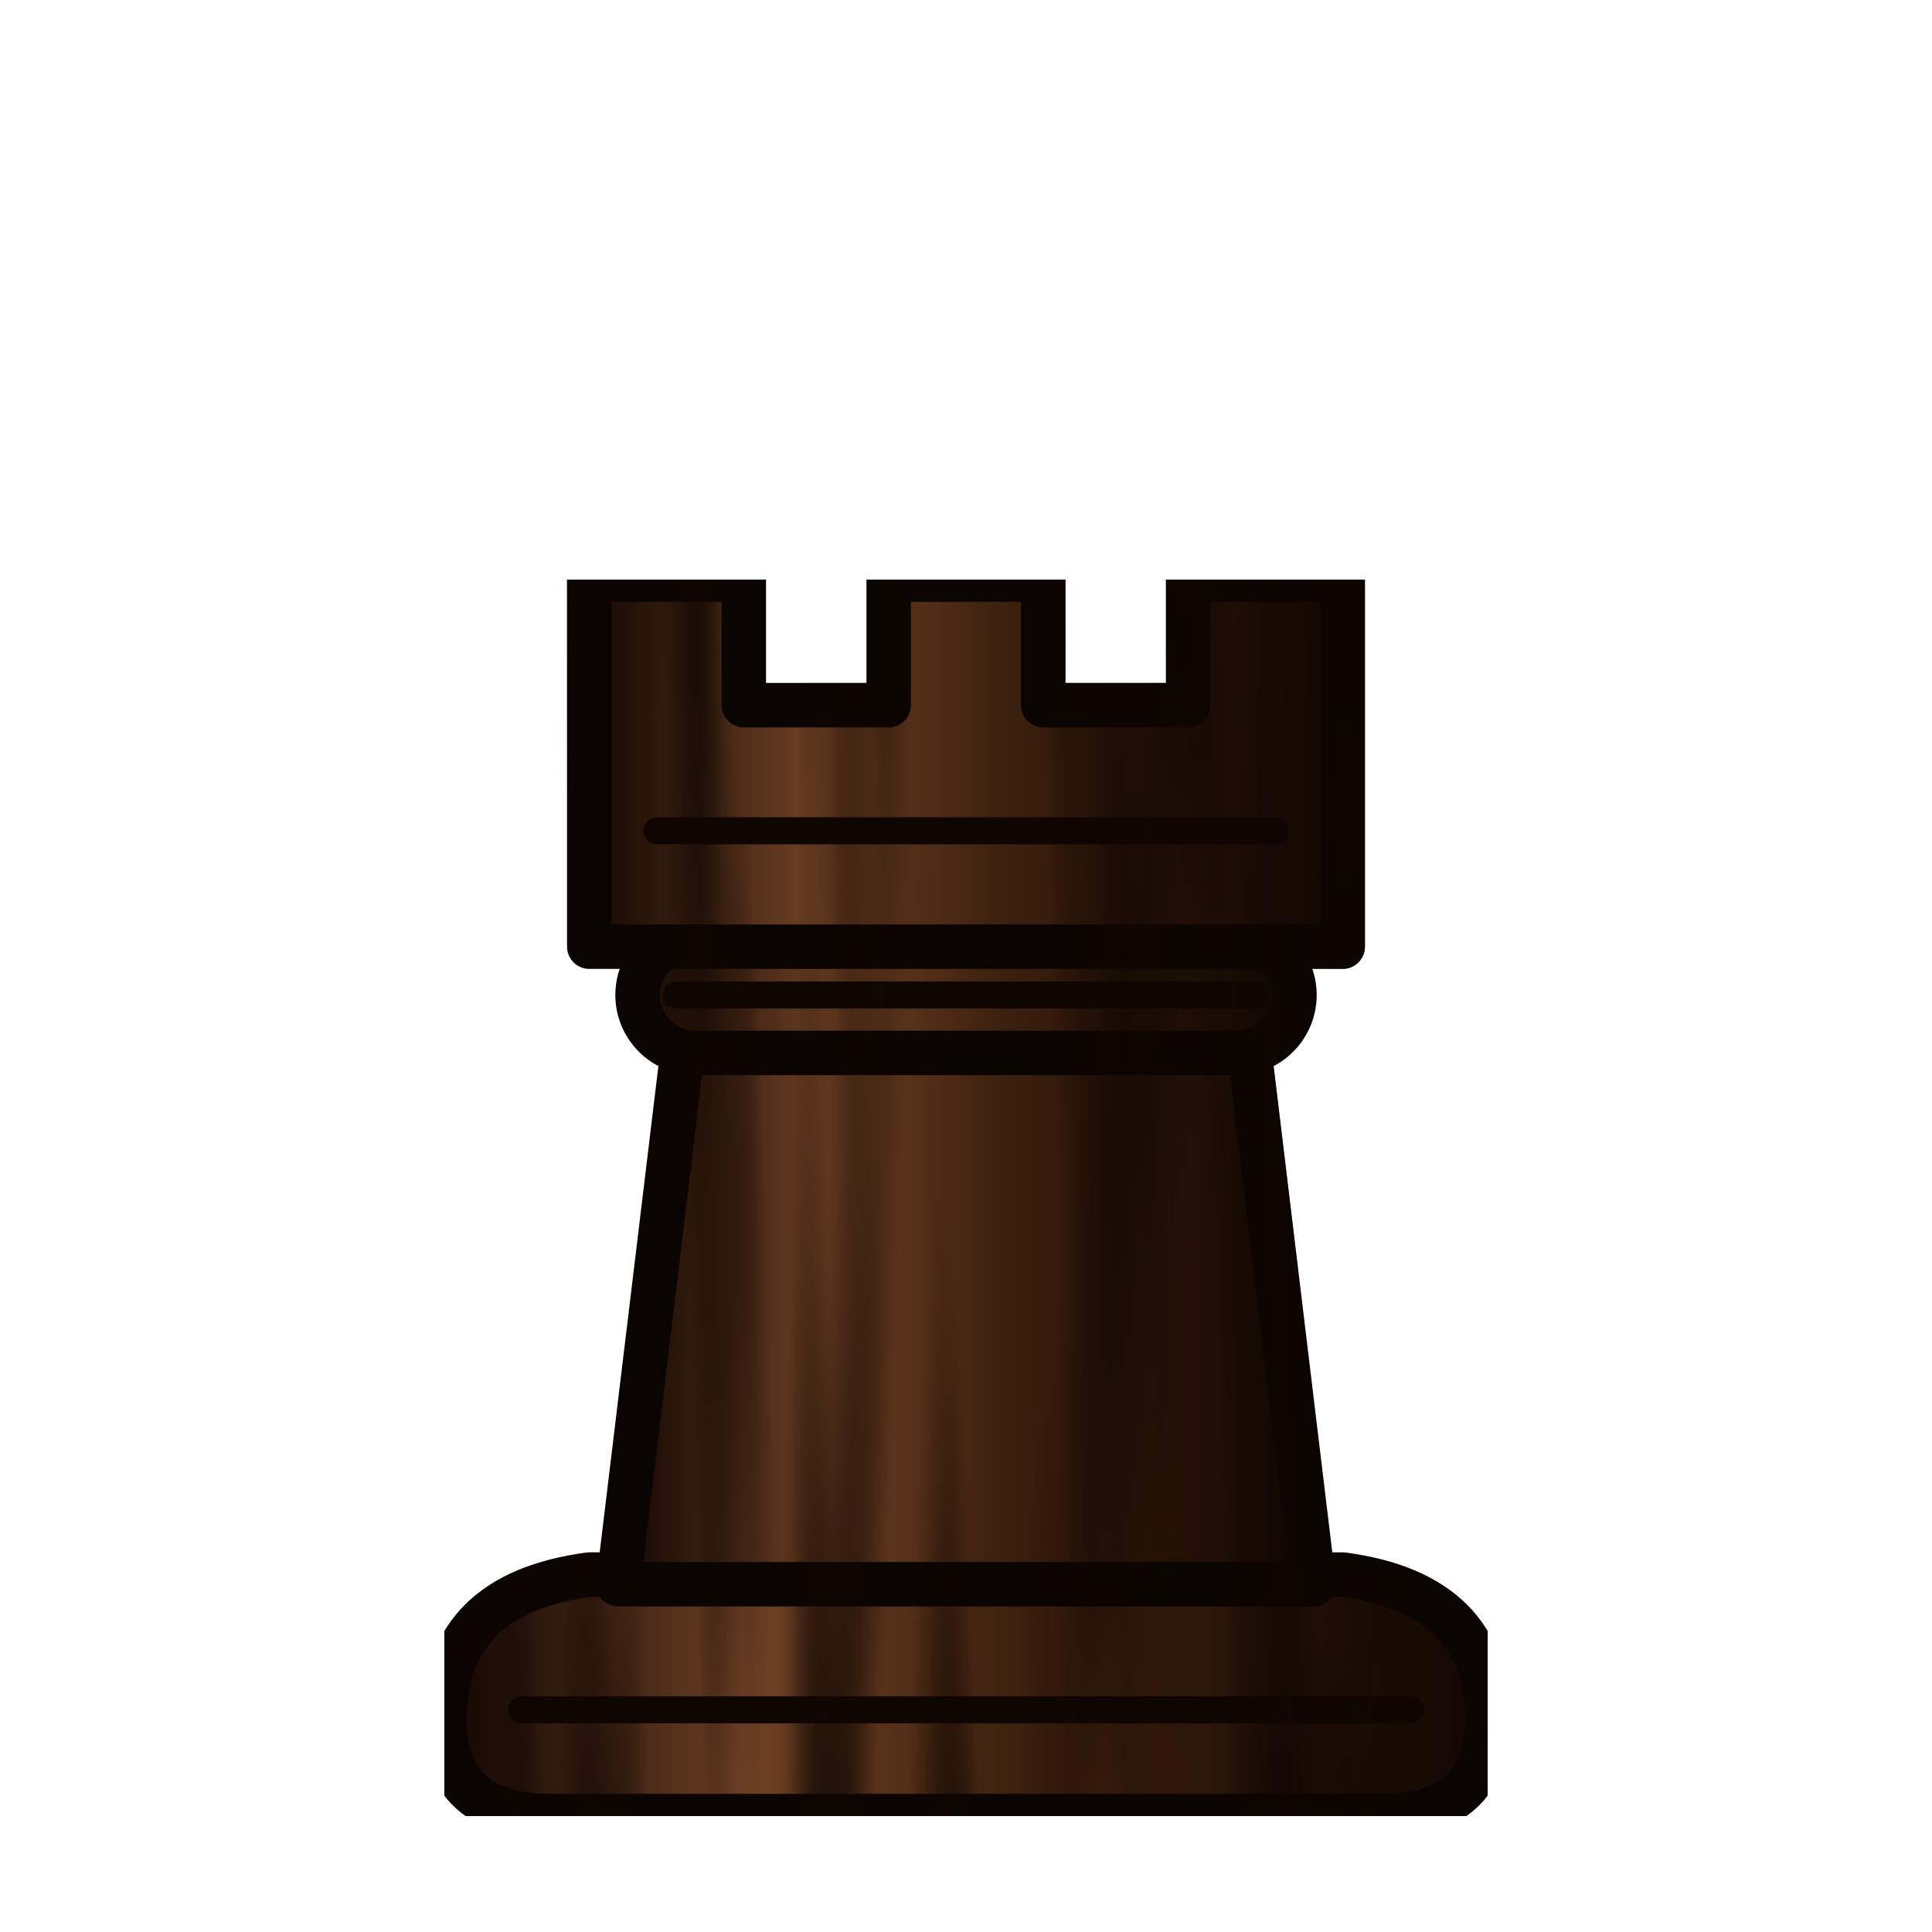
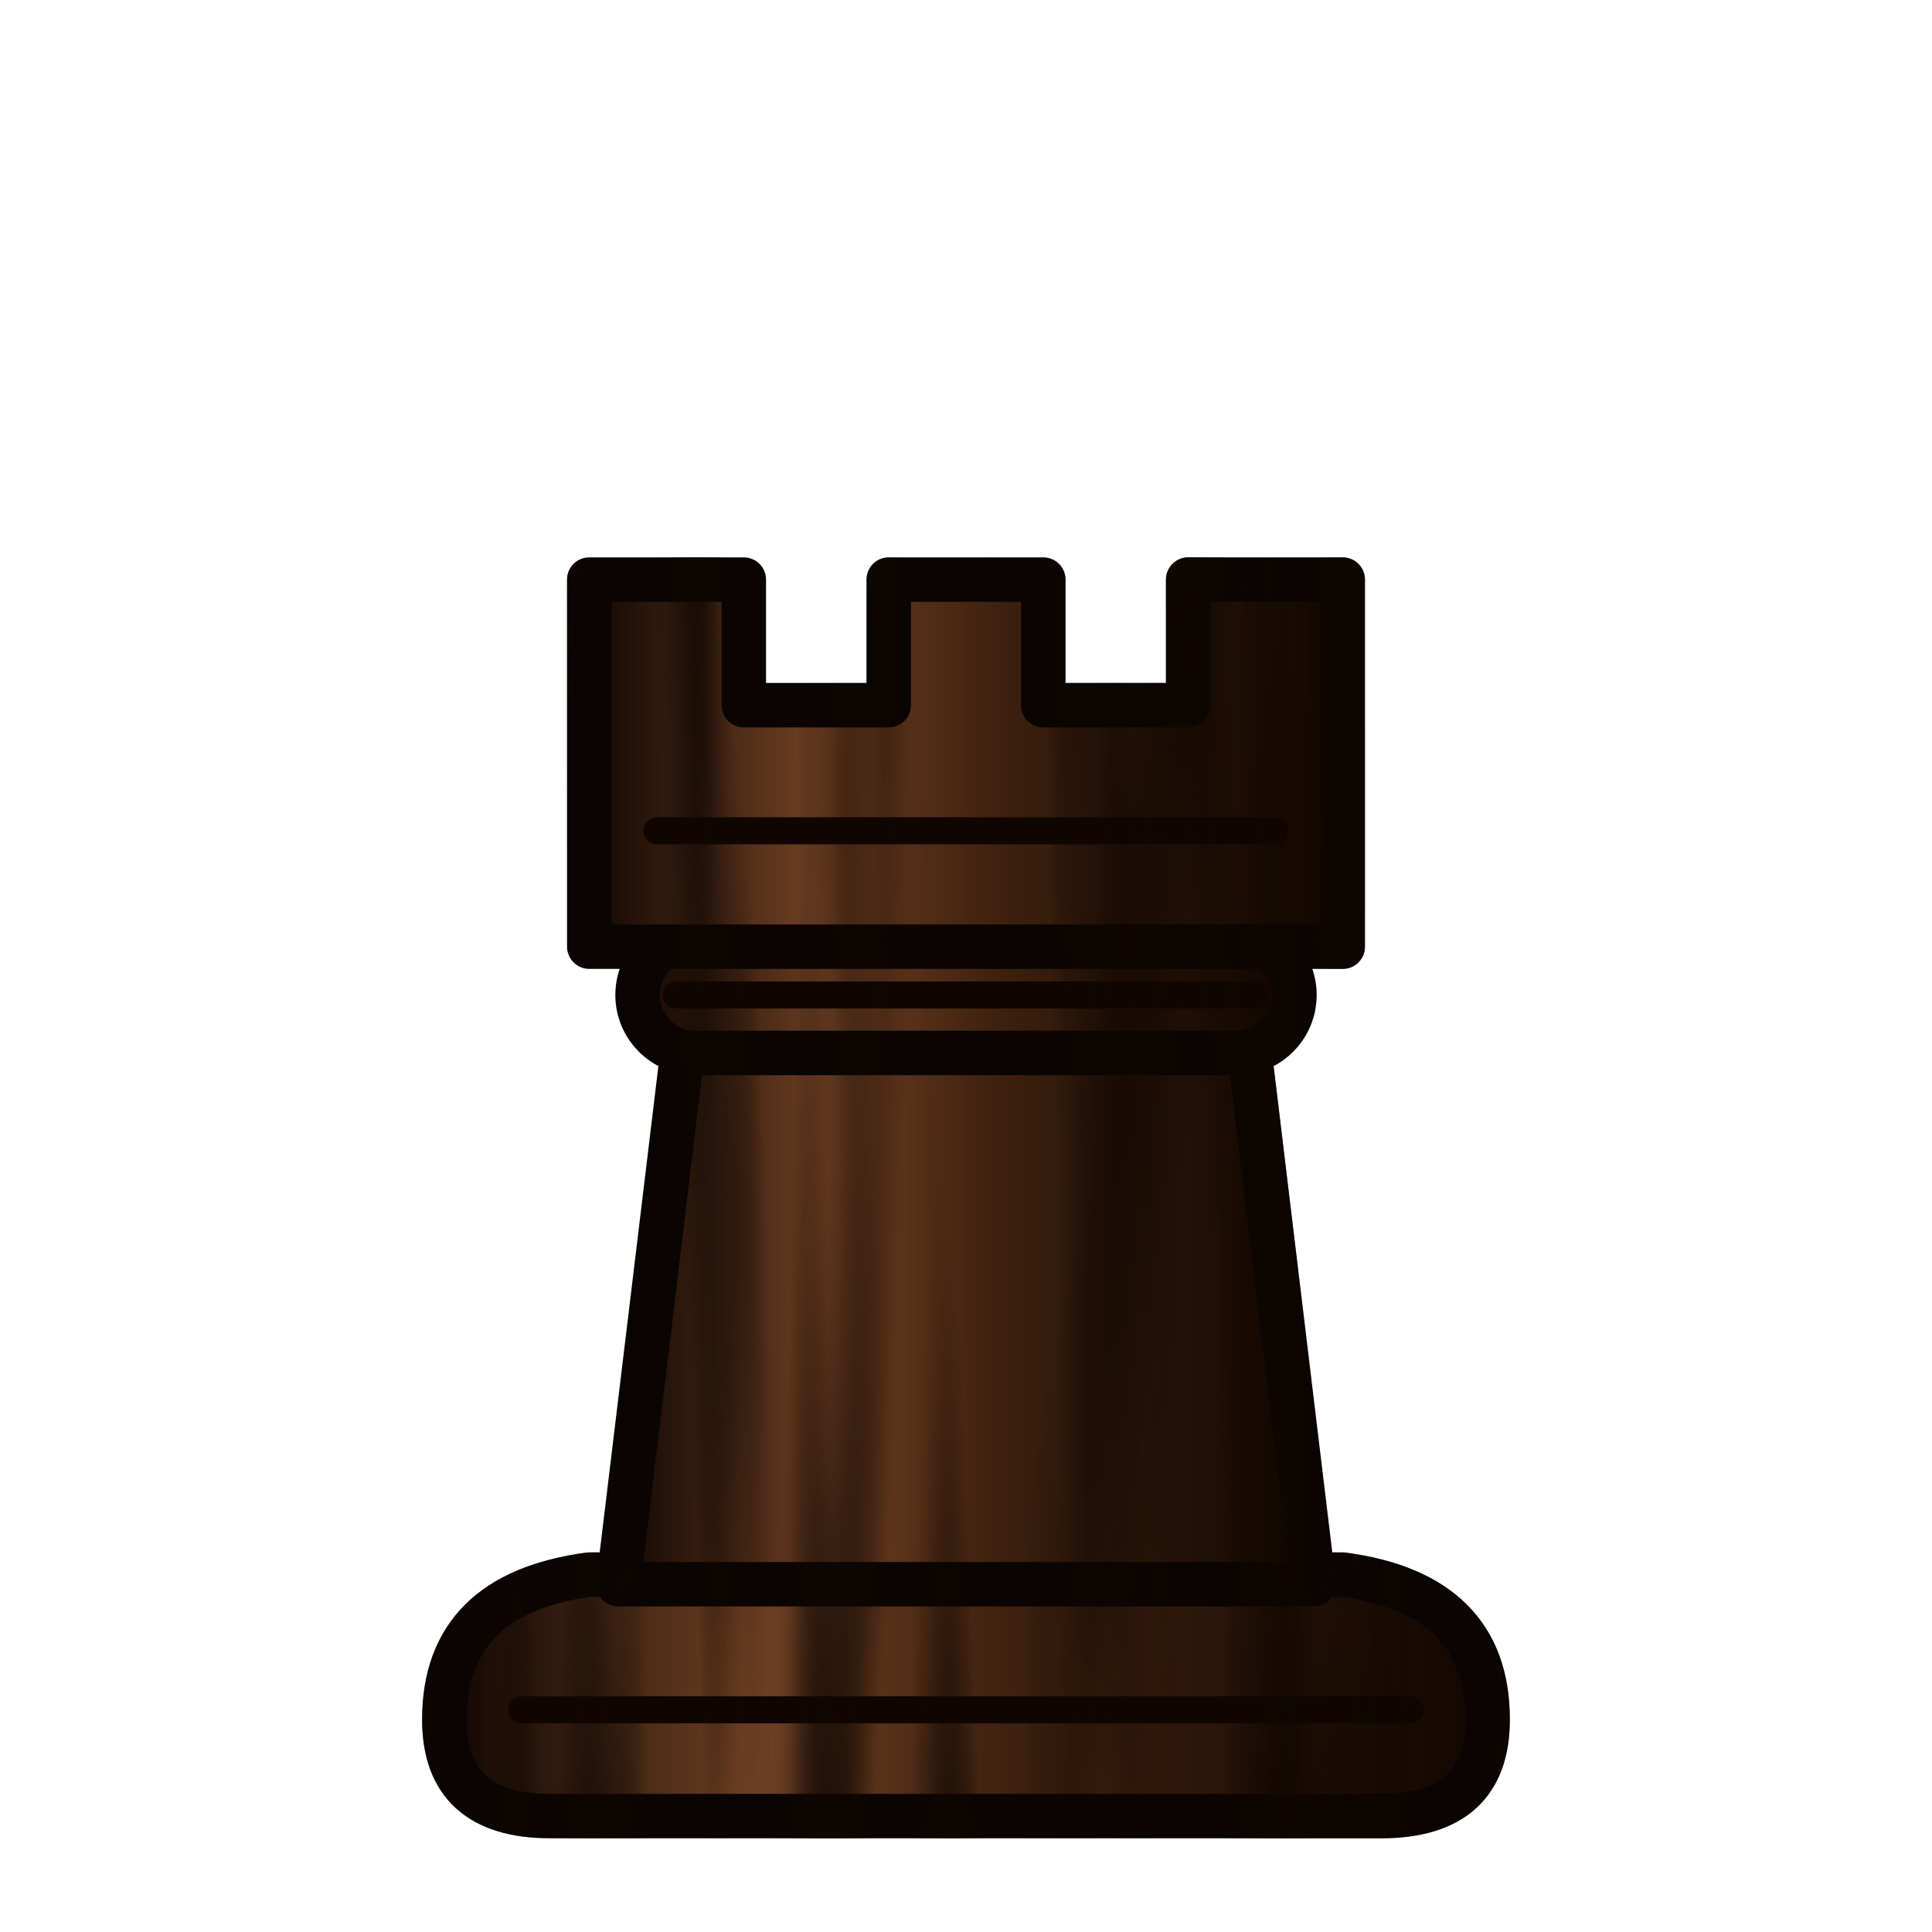
<svg xmlns="http://www.w3.org/2000/svg" viewBox="0 0 100 100">
  <defs>
    <linearGradient id="g" x1="0" y1="0" x2="1" y2="0">
      <stop offset="0" stop-color="#120702" />
      <stop offset=".3" stop-color="#6e4024" />
      <stop offset=".55" stop-color="#3d200e" />
      <stop offset="1" stop-color="#120702" />
    </linearGradient>
    <radialGradient id="gr" cx=".38" cy=".34" r=".75">
      <stop offset="0" stop-color="#b07a50" />
      <stop offset=".35" stop-color="#6e4024" />
      <stop offset=".75" stop-color="#3d200e" />
      <stop offset="1" stop-color="#120702" />
    </radialGradient>
-     <filter id="wood" x="0" y="0" width="100%" height="100%" color-interpolation-filters="sRGB">
+     <filter id="wood" x="-8%" y="-8%" width="116%" height="116%" color-interpolation-filters="sRGB">
      <feTurbulence type="fractalNoise" baseFrequency="0.22 0.012" numOctaves="2" seed="9" result="n" />
      <feColorMatrix in="n" type="matrix" values="0 0 0 0 0.06  0 0 0 0 0.025  0 0 0 0 0.005  0 0 0 -2.6 1.45" result="gr" />
      <feComposite in="gr" in2="SourceAlpha" operator="in" result="gi" />
      <feMerge>
        <feMergeNode in="SourceGraphic" />
        <feMergeNode in="gi" />
      </feMerge>
    </filter>
    <style>.gv{fill:none;stroke:#0f0602;stroke-width:1.4;stroke-linecap:round}.eye{fill:#0a0402;stroke:none}</style>
  </defs>
  <g filter="url(#wood)" stroke="#0a0402" stroke-width="2.3" stroke-linejoin="round" stroke-linecap="round">
    <path d="M23 89 Q23 82.5 30.5 81.5 H69.5 Q77 82.5 77 89 Q77 94 71.5 94 H28.5 Q23 94 23 89Z" fill="url(#g)" />
    <path d="M27 88.5 H73" class="gv" />
    <path d="M32 82 L35.5 53 H64.5 L68 82Z" fill="url(#g)" />
    <rect x="33" y="48.5" width="34" height="6" rx="3" fill="url(#g)" />
    <path d="M35 51.5 H65" class="gv" />
    <path d="M30.5 49 V30 H38.5 V36.5 H46 V30 H54 V36.5 H61.5 V30 H69.5 V49Z" fill="url(#g)" />
    <path d="M34 43 H66" class="gv" />
  </g>
</svg>
